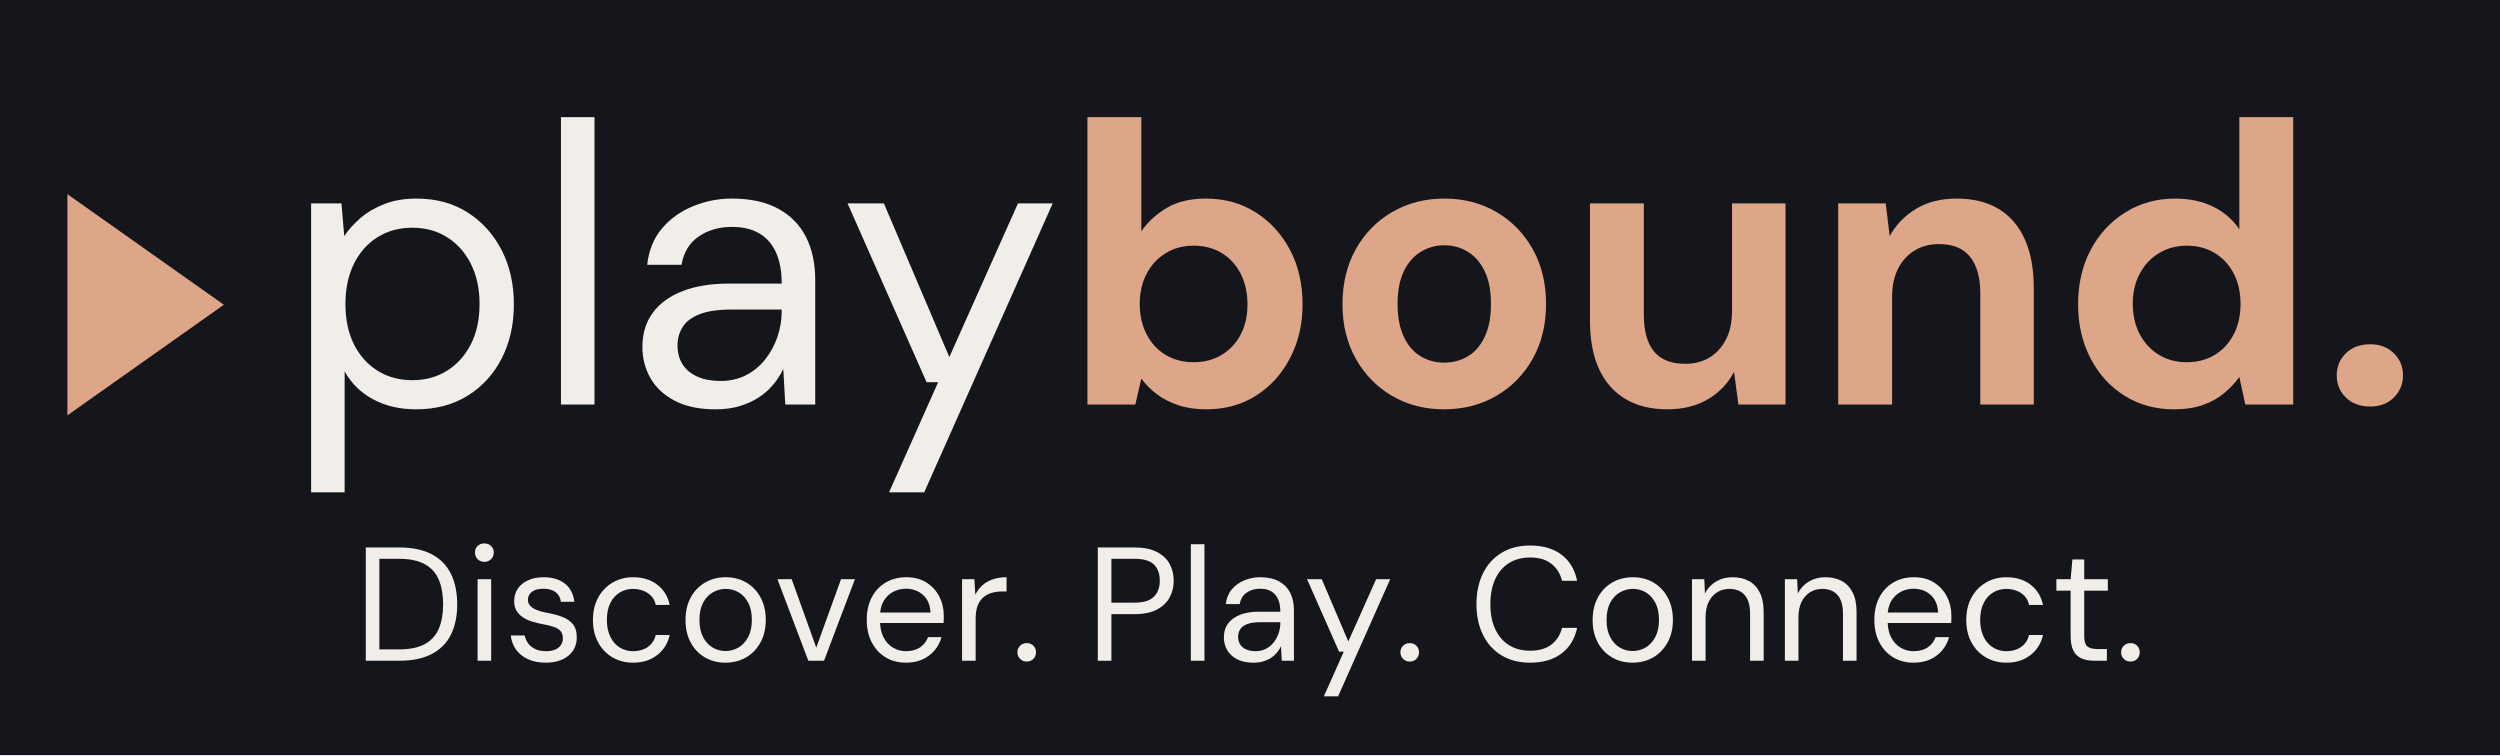
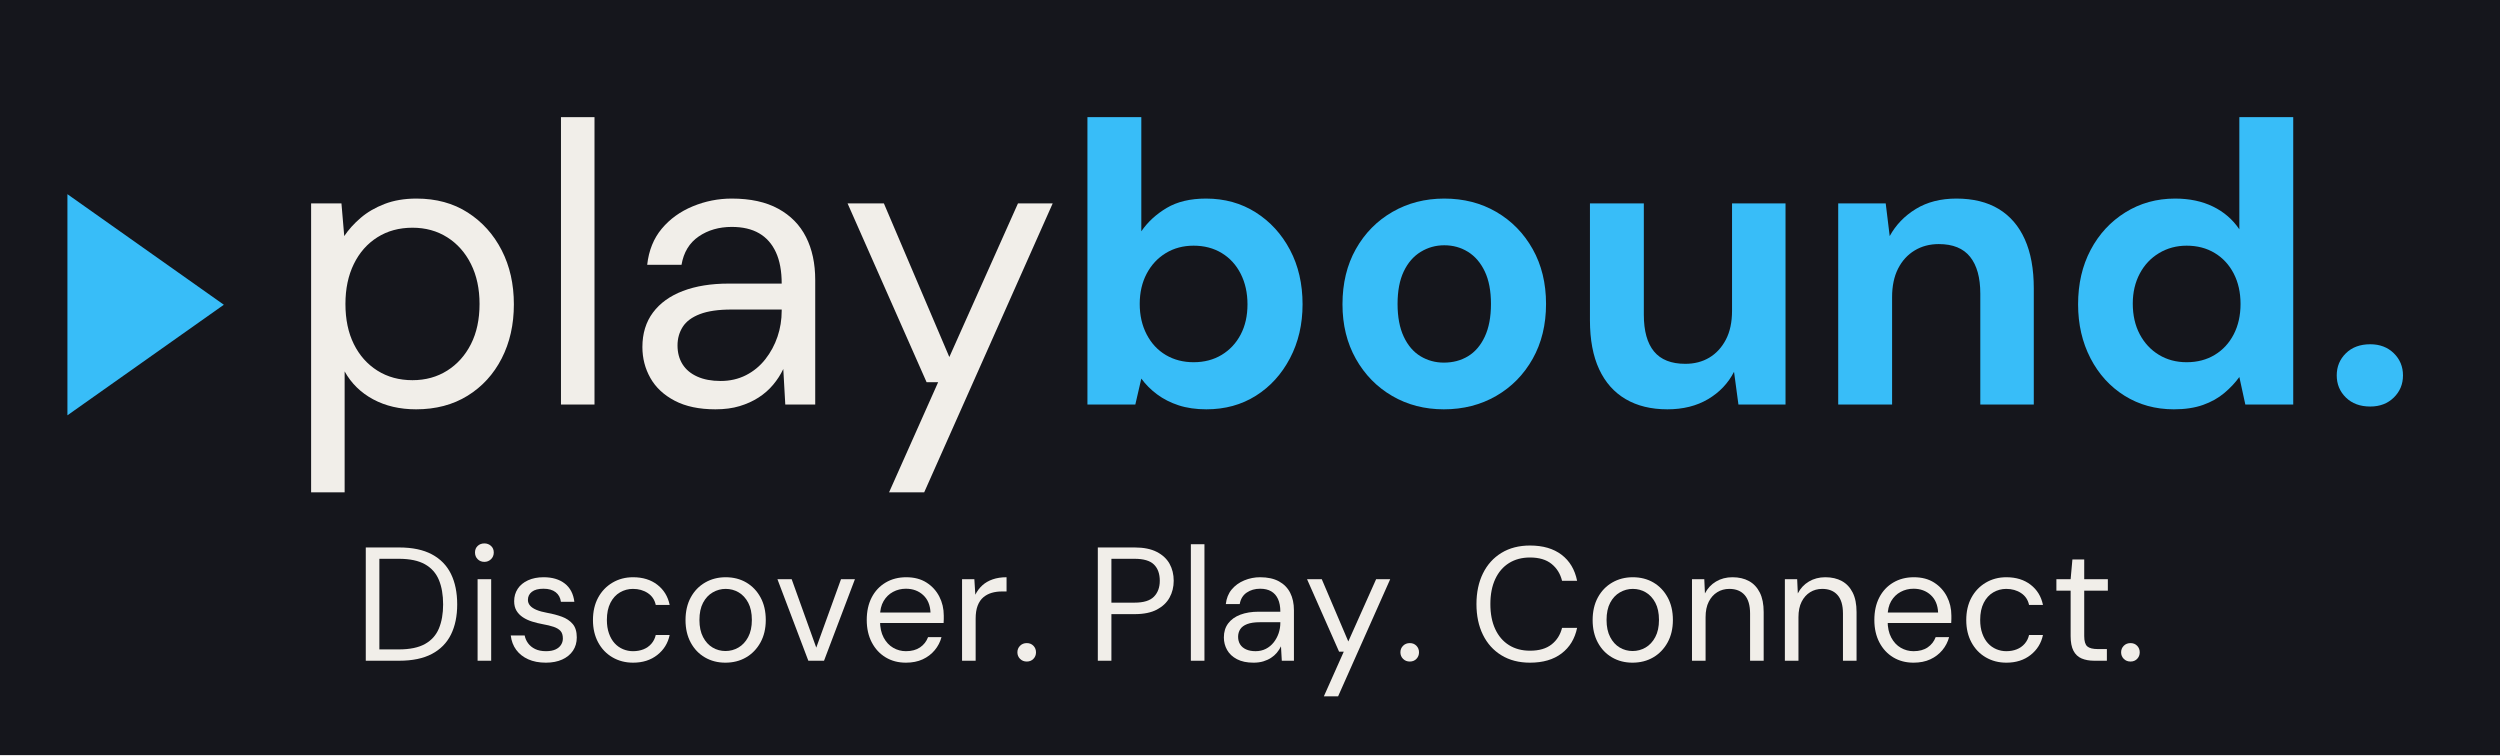
<svg xmlns="http://www.w3.org/2000/svg" width="927" height="280" viewBox="0 0 927 280">
  <rect width="927" height="280" fill="#15161c" />
-   <path d="M25 72 L83 113 L25 154 Z" fill="#dda688" />
+   <path d="M25 72 L83 113 L25 154 Z" fill="#38BDF8" />
  <path fill="#f1eee9" d="M115.36 182.56V75.408H126.608L127.644 87.544Q130.012 83.992 133.712 80.81Q137.412 77.628 142.592 75.63Q147.772 73.632 154.432 73.632Q165.384 73.632 173.45 78.812Q181.516 83.992 186.03 92.798Q190.544 101.604 190.544 112.852Q190.544 124.1 186.03 132.906Q181.516 141.712 173.376 146.744Q165.236 151.776 154.284 151.776Q145.256 151.776 138.374 148.076Q131.492 144.376 127.792 137.716V182.56ZM152.952 140.972Q160.204 140.972 165.828 137.42Q171.452 133.868 174.634 127.578Q177.816 121.288 177.816 112.704Q177.816 104.268 174.634 97.904Q171.452 91.54 165.828 87.988Q160.204 84.436 152.952 84.436Q145.552 84.436 139.928 87.988Q134.304 91.54 131.196 97.904Q128.088 104.268 128.088 112.704Q128.088 121.288 131.196 127.578Q134.304 133.868 139.928 137.42Q145.552 140.972 152.952 140.972Z" />
  <path fill="#f1eee9" d="M208.008 150.0V43.44H220.44V150.0Z" />
  <path fill="#f1eee9" d="M265.284 151.776Q256.256 151.776 250.188 148.594Q244.12 145.412 241.16 140.158Q238.2 134.904 238.2 128.688Q238.2 121.14 242.122 115.886Q246.044 110.632 253.222 107.894Q260.4 105.156 270.168 105.156H289.852Q289.852 98.2 287.706 93.538Q285.56 88.876 281.49 86.508Q277.42 84.14 271.352 84.14Q264.248 84.14 259.068 87.692Q253.888 91.244 252.704 98.2H239.976Q240.864 90.208 245.378 84.806Q249.892 79.404 256.848 76.518Q263.804 73.632 271.352 73.632Q281.712 73.632 288.594 77.406Q295.476 81.18 298.88 87.914Q302.284 94.648 302.284 103.824V150.0H291.184L290.444 136.828Q288.964 139.936 286.67 142.674Q284.376 145.412 281.268 147.41Q278.16 149.408 274.238 150.592Q270.316 151.776 265.284 151.776ZM267.208 141.268Q272.388 141.268 276.606 139.122Q280.824 136.976 283.784 133.202Q286.744 129.428 288.298 124.84Q289.852 120.252 289.852 115.22V114.776H271.204Q263.952 114.776 259.512 116.478Q255.072 118.18 253.148 121.214Q251.224 124.248 251.224 128.096Q251.224 132.092 253.074 135.052Q254.924 138.012 258.55 139.64Q262.176 141.268 267.208 141.268Z" />
  <path fill="#f1eee9" d="M329.664 182.56 347.868 141.712H343.576L314.272 75.408H327.74L352.012 132.388L377.468 75.408H390.344L342.688 182.56Z" />
-   <path fill="#dda688" d="M447.324 151.776Q441.552 151.776 437.038 150.296Q432.524 148.816 429.046 146.226Q425.568 143.636 423.2 140.38L420.98 150.0H403.22V43.44H423.2V85.768Q426.752 80.588 432.598 77.11Q438.444 73.632 447.176 73.632Q457.536 73.632 465.602 78.738Q473.668 83.844 478.33 92.65Q482.992 101.456 482.992 112.852Q482.992 123.952 478.33 132.832Q473.668 141.712 465.676 146.744Q457.684 151.776 447.324 151.776ZM442.588 134.312Q448.508 134.312 453.022 131.574Q457.536 128.836 460.052 124.026Q462.568 119.216 462.568 112.852Q462.568 106.488 460.052 101.53Q457.536 96.572 453.022 93.834Q448.508 91.096 442.588 91.096Q436.816 91.096 432.302 93.834Q427.788 96.572 425.198 101.456Q422.608 106.34 422.608 112.704Q422.608 119.068 425.198 124.026Q427.788 128.984 432.302 131.648Q436.816 134.312 442.588 134.312Z" />
-   <path fill="#dda688" d="M535.384 151.776Q524.728 151.776 516.218 146.818Q507.708 141.86 502.75 133.054Q497.792 124.248 497.792 112.852Q497.792 101.16 502.75 92.354Q507.708 83.548 516.292 78.59Q524.876 73.632 535.532 73.632Q546.336 73.632 554.846 78.59Q563.356 83.548 568.314 92.354Q573.272 101.16 573.272 112.704Q573.272 124.248 568.314 133.054Q563.356 141.86 554.772 146.818Q546.188 151.776 535.384 151.776ZM535.384 134.46Q540.416 134.46 544.338 132.092Q548.26 129.724 550.554 124.84Q552.848 119.956 552.848 112.704Q552.848 105.452 550.554 100.642Q548.26 95.832 544.338 93.39Q540.416 90.948 535.532 90.948Q530.796 90.948 526.8 93.39Q522.804 95.832 520.51 100.642Q518.216 105.452 518.216 112.704Q518.216 119.956 520.51 124.84Q522.804 129.724 526.726 132.092Q530.648 134.46 535.384 134.46Z" />
-   <path fill="#dda688" d="M618.264 151.776Q609.236 151.776 602.798 148.002Q596.36 144.228 592.956 136.902Q589.552 129.576 589.552 118.772V75.408H609.532V116.7Q609.532 125.728 613.306 130.316Q617.08 134.904 624.924 134.904Q629.956 134.904 633.804 132.61Q637.652 130.316 639.946 125.95Q642.24 121.584 642.24 115.22V75.408H662.072V150.0H644.608L642.98 137.864Q639.724 144.228 633.36 148.002Q626.996 151.776 618.264 151.776Z" />
-   <path fill="#dda688" d="M681.608 150.0V75.408H699.22L700.7 87.544Q704.104 81.328 710.394 77.48Q716.684 73.632 725.416 73.632Q734.74 73.632 741.104 77.48Q747.468 81.328 750.798 88.728Q754.128 96.128 754.128 106.932V150.0H734.296V108.856Q734.296 99.976 730.522 95.24Q726.748 90.504 718.904 90.504Q713.872 90.504 709.95 92.872Q706.028 95.24 703.808 99.606Q701.588 103.972 701.588 110.188V150.0Z" />
-   <path fill="#dda688" d="M806.076 151.776Q795.864 151.776 787.798 146.744Q779.732 141.712 775.144 132.832Q770.556 123.952 770.556 112.852Q770.556 101.456 775.218 92.65Q779.88 83.844 788.094 78.738Q796.308 73.632 806.52 73.632Q814.512 73.632 820.58 76.592Q826.648 79.552 830.348 85.028V43.44H850.328V150.0H832.568L830.348 139.788Q828.128 142.896 824.798 145.708Q821.468 148.52 816.88 150.148Q812.292 151.776 806.076 151.776ZM810.812 134.312Q816.732 134.312 821.246 131.574Q825.76 128.836 828.276 123.952Q830.792 119.068 830.792 112.704Q830.792 106.34 828.276 101.456Q825.76 96.572 821.246 93.834Q816.732 91.096 810.812 91.096Q805.188 91.096 800.6 93.834Q796.012 96.572 793.422 101.456Q790.832 106.34 790.832 112.556Q790.832 119.068 793.422 123.952Q796.012 128.836 800.526 131.574Q805.04 134.312 810.812 134.312Z" />
-   <path fill="#dda688" d="M878.892 150.74Q873.268 150.74 869.864 147.41Q866.46 144.08 866.46 139.196Q866.46 134.312 869.864 130.982Q873.268 127.652 878.892 127.652Q884.22 127.652 887.624 130.982Q891.028 134.312 891.028 139.196Q891.028 144.08 887.624 147.41Q884.22 150.74 878.892 150.74Z" />
+   <path fill="#38BDF8" d="M447.324 151.776Q441.552 151.776 437.038 150.296Q432.524 148.816 429.046 146.226Q425.568 143.636 423.2 140.38L420.98 150.0H403.22V43.44H423.2V85.768Q426.752 80.588 432.598 77.11Q438.444 73.632 447.176 73.632Q457.536 73.632 465.602 78.738Q473.668 83.844 478.33 92.65Q482.992 101.456 482.992 112.852Q482.992 123.952 478.33 132.832Q473.668 141.712 465.676 146.744Q457.684 151.776 447.324 151.776ZM442.588 134.312Q448.508 134.312 453.022 131.574Q457.536 128.836 460.052 124.026Q462.568 119.216 462.568 112.852Q462.568 106.488 460.052 101.53Q457.536 96.572 453.022 93.834Q448.508 91.096 442.588 91.096Q436.816 91.096 432.302 93.834Q427.788 96.572 425.198 101.456Q422.608 106.34 422.608 112.704Q422.608 119.068 425.198 124.026Q427.788 128.984 432.302 131.648Q436.816 134.312 442.588 134.312Z" />
+   <path fill="#38BDF8" d="M535.384 151.776Q524.728 151.776 516.218 146.818Q507.708 141.86 502.75 133.054Q497.792 124.248 497.792 112.852Q497.792 101.16 502.75 92.354Q507.708 83.548 516.292 78.59Q524.876 73.632 535.532 73.632Q546.336 73.632 554.846 78.59Q563.356 83.548 568.314 92.354Q573.272 101.16 573.272 112.704Q573.272 124.248 568.314 133.054Q563.356 141.86 554.772 146.818Q546.188 151.776 535.384 151.776ZM535.384 134.46Q540.416 134.46 544.338 132.092Q548.26 129.724 550.554 124.84Q552.848 119.956 552.848 112.704Q552.848 105.452 550.554 100.642Q548.26 95.832 544.338 93.39Q540.416 90.948 535.532 90.948Q530.796 90.948 526.8 93.39Q522.804 95.832 520.51 100.642Q518.216 105.452 518.216 112.704Q518.216 119.956 520.51 124.84Q522.804 129.724 526.726 132.092Q530.648 134.46 535.384 134.46Z" />
+   <path fill="#38BDF8" d="M618.264 151.776Q609.236 151.776 602.798 148.002Q596.36 144.228 592.956 136.902Q589.552 129.576 589.552 118.772V75.408H609.532V116.7Q609.532 125.728 613.306 130.316Q617.08 134.904 624.924 134.904Q629.956 134.904 633.804 132.61Q637.652 130.316 639.946 125.95Q642.24 121.584 642.24 115.22V75.408H662.072V150.0H644.608L642.98 137.864Q639.724 144.228 633.36 148.002Q626.996 151.776 618.264 151.776Z" />
+   <path fill="#38BDF8" d="M681.608 150.0V75.408H699.22L700.7 87.544Q704.104 81.328 710.394 77.48Q716.684 73.632 725.416 73.632Q734.74 73.632 741.104 77.48Q747.468 81.328 750.798 88.728Q754.128 96.128 754.128 106.932V150.0H734.296V108.856Q734.296 99.976 730.522 95.24Q726.748 90.504 718.904 90.504Q713.872 90.504 709.95 92.872Q706.028 95.24 703.808 99.606Q701.588 103.972 701.588 110.188V150.0Z" />
+   <path fill="#38BDF8" d="M806.076 151.776Q795.864 151.776 787.798 146.744Q779.732 141.712 775.144 132.832Q770.556 123.952 770.556 112.852Q770.556 101.456 775.218 92.65Q779.88 83.844 788.094 78.738Q796.308 73.632 806.52 73.632Q814.512 73.632 820.58 76.592Q826.648 79.552 830.348 85.028V43.44H850.328V150.0H832.568L830.348 139.788Q828.128 142.896 824.798 145.708Q821.468 148.52 816.88 150.148Q812.292 151.776 806.076 151.776ZM810.812 134.312Q816.732 134.312 821.246 131.574Q825.76 128.836 828.276 123.952Q830.792 119.068 830.792 112.704Q830.792 106.34 828.276 101.456Q825.76 96.572 821.246 93.834Q816.732 91.096 810.812 91.096Q805.188 91.096 800.6 93.834Q796.012 96.572 793.422 101.456Q790.832 106.34 790.832 112.556Q790.832 119.068 793.422 123.952Q796.012 128.836 800.526 131.574Q805.04 134.312 810.812 134.312Z" />
+   <path fill="#38BDF8" d="M878.892 150.74Q873.268 150.74 869.864 147.41Q866.46 144.08 866.46 139.196Q866.46 134.312 869.864 130.982Q873.268 127.652 878.892 127.652Q884.22 127.652 887.624 130.982Q891.028 134.312 891.028 139.196Q891.028 144.08 887.624 147.41Q884.22 150.74 878.892 150.74Z" />
  <path fill="#f1eee9" d="M135.63 245.0V203.0H147.99Q155.37 203.0 160.14 205.55Q164.91 208.1 167.22 212.81Q169.53 217.52 169.53 224.12Q169.53 230.6 167.22 235.28Q164.91 239.96 160.14 242.48Q155.37 245.0 147.99 245.0ZM140.67 240.8H147.87Q153.99 240.8 157.59 238.79Q161.19 236.78 162.75 233.03Q164.31 229.28 164.31 224.12Q164.31 218.84 162.75 215.06Q161.19 211.28 157.59 209.24Q153.99 207.2 147.87 207.2H140.67Z" />
  <path fill="#f1eee9" d="M177.09 245.0V214.76H182.13V245.0ZM179.61 208.34Q178.11 208.34 177.12 207.35Q176.13 206.36 176.13 204.86Q176.13 203.36 177.12 202.43Q178.11 201.5 179.61 201.5Q181.05 201.5 182.07 202.43Q183.09 203.36 183.09 204.86Q183.09 206.36 182.07 207.35Q181.05 208.34 179.61 208.34Z" />
  <path fill="#f1eee9" d="M202.41 245.72Q198.63 245.72 195.84 244.46Q193.05 243.2 191.4 240.95Q189.75 238.7 189.39 235.64H194.55Q194.85 237.2 195.81 238.52Q196.77 239.84 198.42 240.65Q200.07 241.46 202.47 241.46Q204.57 241.46 205.95 240.83Q207.33 240.2 208.02 239.12Q208.71 238.04 208.71 236.78Q208.71 234.92 207.84 233.96Q206.97 233.0 205.29 232.43Q203.61 231.86 201.21 231.44Q199.23 231.08 197.31 230.48Q195.39 229.88 193.89 228.89Q192.39 227.9 191.52 226.46Q190.65 225.02 190.65 222.92Q190.65 220.34 191.97 218.33Q193.29 216.32 195.78 215.18Q198.27 214.04 201.57 214.04Q206.43 214.04 209.43 216.38Q212.43 218.72 212.97 223.16H207.99Q207.69 220.88 206.04 219.59Q204.39 218.3 201.51 218.3Q198.69 218.3 197.22 219.44Q195.75 220.58 195.75 222.44Q195.75 223.64 196.56 224.57Q197.37 225.5 198.96 226.16Q200.55 226.82 202.89 227.24Q205.89 227.78 208.35 228.68Q210.81 229.58 212.34 231.35Q213.87 233.12 213.87 236.36Q213.87 239.18 212.46 241.28Q211.05 243.38 208.47 244.55Q205.89 245.72 202.41 245.72Z" />
  <path fill="#f1eee9" d="M234.75 245.72Q230.49 245.72 227.1 243.74Q223.71 241.76 221.79 238.19Q219.87 234.62 219.87 229.94Q219.87 225.14 221.79 221.6Q223.71 218.06 227.1 216.05Q230.49 214.04 234.75 214.04Q240.15 214.04 243.75 216.83Q247.35 219.62 248.31 224.3H243.15Q242.55 221.48 240.21 219.92Q237.87 218.36 234.69 218.36Q232.11 218.36 229.89 219.65Q227.67 220.94 226.35 223.52Q225.03 226.1 225.03 229.88Q225.03 232.7 225.81 234.89Q226.59 237.08 227.91 238.52Q229.23 239.96 231.0 240.71Q232.77 241.46 234.69 241.46Q236.85 241.46 238.59 240.77Q240.33 240.08 241.53 238.7Q242.73 237.32 243.15 235.46H248.31Q247.35 240.02 243.72 242.87Q240.09 245.72 234.75 245.72Z" />
  <path fill="#f1eee9" d="M268.95 245.72Q264.75 245.72 261.39 243.77Q258.03 241.82 256.11 238.25Q254.19 234.68 254.19 229.94Q254.19 225.08 256.14 221.51Q258.09 217.94 261.48 215.99Q264.87 214.04 269.07 214.04Q273.39 214.04 276.72 215.99Q280.05 217.94 282.0 221.51Q283.95 225.08 283.95 229.88Q283.95 234.68 281.97 238.25Q279.99 241.82 276.63 243.77Q273.27 245.72 268.95 245.72ZM269.01 241.4Q271.59 241.4 273.81 240.11Q276.03 238.82 277.41 236.24Q278.79 233.66 278.79 229.88Q278.79 226.04 277.44 223.49Q276.09 220.94 273.9 219.65Q271.71 218.36 269.07 218.36Q266.55 218.36 264.3 219.65Q262.05 220.94 260.7 223.49Q259.35 226.04 259.35 229.88Q259.35 233.66 260.7 236.24Q262.05 238.82 264.24 240.11Q266.43 241.4 269.01 241.4Z" />
  <path fill="#f1eee9" d="M299.73 245.0 288.27 214.76H293.55L302.67 240.14L311.85 214.76H317.01L305.55 245.0Z" />
  <path fill="#f1eee9" d="M335.91 245.72Q331.65 245.72 328.38 243.74Q325.11 241.76 323.25 238.19Q321.39 234.62 321.39 229.88Q321.39 225.08 323.22 221.54Q325.05 218.0 328.38 216.02Q331.71 214.04 336.03 214.04Q340.47 214.04 343.56 216.02Q346.65 218.0 348.3 221.21Q349.95 224.42 349.95 228.26Q349.95 228.86 349.95 229.52Q349.95 230.18 349.89 231.02H325.17V227.12H345.03Q344.85 222.98 342.3 220.64Q339.75 218.3 335.91 218.3Q333.33 218.3 331.14 219.47Q328.95 220.64 327.63 222.89Q326.31 225.14 326.31 228.5V230.18Q326.31 233.9 327.66 236.42Q329.01 238.94 331.2 240.2Q333.39 241.46 335.91 241.46Q339.09 241.46 341.16 240.05Q343.23 238.64 344.13 236.24H349.11Q348.39 238.94 346.59 241.1Q344.79 243.26 342.12 244.49Q339.45 245.72 335.91 245.72Z" />
  <path fill="#f1eee9" d="M356.73 245.0V214.76H361.29L361.65 220.52Q362.67 218.48 364.26 217.04Q365.85 215.6 368.1 214.82Q370.35 214.04 373.23 214.04V219.32H371.37Q369.45 219.32 367.71 219.83Q365.97 220.34 364.62 221.48Q363.27 222.62 362.52 224.57Q361.77 226.52 361.77 229.4V245.0Z" />
  <path fill="#f1eee9" d="M380.73 245.3Q379.23 245.3 378.24 244.31Q377.25 243.32 377.25 241.88Q377.25 240.44 378.24 239.45Q379.23 238.46 380.73 238.46Q382.23 238.46 383.19 239.45Q384.15 240.44 384.15 241.88Q384.15 243.32 383.19 244.31Q382.23 245.3 380.73 245.3Z" />
  <path fill="#f1eee9" d="" />
  <path fill="#f1eee9" d="M407.07 245.0V203.0H420.75Q425.73 203.0 428.94 204.65Q432.15 206.3 433.68 209.06Q435.21 211.82 435.21 215.36Q435.21 218.78 433.68 221.57Q432.15 224.36 428.97 226.04Q425.79 227.72 420.75 227.72H412.11V245.0ZM412.11 223.46H420.69Q425.73 223.46 427.89 221.24Q430.05 219.02 430.05 215.36Q430.05 211.46 427.89 209.33Q425.73 207.2 420.69 207.2H412.11Z" />
  <path fill="#f1eee9" d="M441.57 245.0V201.8H446.61V245.0Z" />
  <path fill="#f1eee9" d="M464.79 245.72Q461.13 245.72 458.67 244.43Q456.21 243.14 455.01 241.01Q453.81 238.88 453.81 236.36Q453.81 233.3 455.4 231.17Q456.99 229.04 459.9 227.93Q462.81 226.82 466.77 226.82H474.75Q474.75 224.0 473.88 222.11Q473.01 220.22 471.36 219.26Q469.71 218.3 467.25 218.3Q464.37 218.3 462.27 219.74Q460.17 221.18 459.69 224.0H454.53Q454.89 220.76 456.72 218.57Q458.55 216.38 461.37 215.21Q464.19 214.04 467.25 214.04Q471.45 214.04 474.24 215.57Q477.03 217.1 478.41 219.83Q479.79 222.56 479.79 226.28V245.0H475.29L474.99 239.66Q474.39 240.92 473.46 242.03Q472.53 243.14 471.27 243.95Q470.01 244.76 468.42 245.24Q466.83 245.72 464.79 245.72ZM465.57 241.46Q467.67 241.46 469.38 240.59Q471.09 239.72 472.29 238.19Q473.49 236.66 474.12 234.8Q474.75 232.94 474.75 230.9V230.72H467.19Q464.25 230.72 462.45 231.41Q460.65 232.1 459.87 233.33Q459.09 234.56 459.09 236.12Q459.09 237.74 459.84 238.94Q460.59 240.14 462.06 240.8Q463.53 241.46 465.57 241.46Z" />
  <path fill="#f1eee9" d="M490.89 258.2 498.27 241.64H496.53L484.65 214.76H490.11L499.95 237.86L510.27 214.76H515.49L496.17 258.2Z" />
  <path fill="#f1eee9" d="M522.75 245.3Q521.25 245.3 520.26 244.31Q519.27 243.32 519.27 241.88Q519.27 240.44 520.26 239.45Q521.25 238.46 522.75 238.46Q524.25 238.46 525.21 239.45Q526.17 240.44 526.17 241.88Q526.17 243.32 525.21 244.31Q524.25 245.3 522.75 245.3Z" />
  <path fill="#f1eee9" d="" />
  <path fill="#f1eee9" d="M567.33 245.72Q561.21 245.72 556.74 242.99Q552.27 240.26 549.87 235.37Q547.47 230.48 547.47 224.0Q547.47 217.52 549.87 212.63Q552.27 207.74 556.74 205.01Q561.21 202.28 567.33 202.28Q574.53 202.28 579.03 205.7Q583.53 209.12 584.79 215.36H579.21Q578.25 211.46 575.31 209.09Q572.37 206.72 567.33 206.72Q562.83 206.72 559.53 208.79Q556.23 210.86 554.43 214.73Q552.63 218.6 552.63 224.0Q552.63 229.4 554.43 233.27Q556.23 237.14 559.53 239.21Q562.83 241.28 567.33 241.28Q572.37 241.28 575.31 238.97Q578.25 236.66 579.21 232.82H584.79Q583.53 238.88 579.03 242.3Q574.53 245.72 567.33 245.72Z" />
  <path fill="#f1eee9" d="M605.31 245.72Q601.11 245.72 597.75 243.77Q594.39 241.82 592.47 238.25Q590.55 234.68 590.55 229.94Q590.55 225.08 592.5 221.51Q594.45 217.94 597.84 215.99Q601.23 214.04 605.43 214.04Q609.75 214.04 613.08 215.99Q616.41 217.94 618.36 221.51Q620.31 225.08 620.31 229.88Q620.31 234.68 618.33 238.25Q616.35 241.82 612.99 243.77Q609.63 245.72 605.31 245.72ZM605.37 241.4Q607.95 241.4 610.17 240.11Q612.39 238.82 613.77 236.24Q615.15 233.66 615.15 229.88Q615.15 226.04 613.8 223.49Q612.45 220.94 610.26 219.65Q608.07 218.36 605.43 218.36Q602.91 218.36 600.66 219.65Q598.41 220.94 597.06 223.49Q595.71 226.04 595.71 229.88Q595.71 233.66 597.06 236.24Q598.41 238.82 600.6 240.11Q602.79 241.4 605.37 241.4Z" />
  <path fill="#f1eee9" d="M627.39 245.0V214.76H631.95L632.19 220.04Q633.63 217.22 636.3 215.63Q638.97 214.04 642.39 214.04Q645.93 214.04 648.51 215.45Q651.09 216.86 652.53 219.71Q653.97 222.56 653.97 226.94V245.0H648.93V227.48Q648.93 222.92 646.92 220.64Q644.91 218.36 641.25 218.36Q638.73 218.36 636.75 219.59Q634.77 220.82 633.6 223.13Q632.43 225.44 632.43 228.86V245.0Z" />
  <path fill="#f1eee9" d="M661.83 245.0V214.76H666.39L666.63 220.04Q668.07 217.22 670.74 215.63Q673.41 214.04 676.83 214.04Q680.37 214.04 682.95 215.45Q685.53 216.86 686.97 219.71Q688.41 222.56 688.41 226.94V245.0H683.37V227.48Q683.37 222.92 681.36 220.64Q679.35 218.36 675.69 218.36Q673.17 218.36 671.19 219.59Q669.21 220.82 668.04 223.13Q666.87 225.44 666.87 228.86V245.0Z" />
  <path fill="#f1eee9" d="M709.53 245.72Q705.27 245.72 702.0 243.74Q698.73 241.76 696.87 238.19Q695.01 234.62 695.01 229.88Q695.01 225.08 696.84 221.54Q698.67 218.0 702.0 216.02Q705.33 214.04 709.65 214.04Q714.09 214.04 717.18 216.02Q720.27 218.0 721.92 221.21Q723.57 224.42 723.57 228.26Q723.57 228.86 723.57 229.52Q723.57 230.18 723.51 231.02H698.79V227.12H718.65Q718.47 222.98 715.92 220.64Q713.37 218.3 709.53 218.3Q706.95 218.3 704.76 219.47Q702.57 220.64 701.25 222.89Q699.93 225.14 699.93 228.5V230.18Q699.93 233.9 701.28 236.42Q702.63 238.94 704.82 240.2Q707.01 241.46 709.53 241.46Q712.71 241.46 714.78 240.05Q716.85 238.64 717.75 236.24H722.73Q722.01 238.94 720.21 241.1Q718.41 243.26 715.74 244.49Q713.07 245.72 709.53 245.72Z" />
  <path fill="#f1eee9" d="M743.97 245.72Q739.71 245.72 736.32 243.74Q732.93 241.76 731.01 238.19Q729.09 234.62 729.09 229.94Q729.09 225.14 731.01 221.6Q732.93 218.06 736.32 216.05Q739.71 214.04 743.97 214.04Q749.37 214.04 752.97 216.83Q756.57 219.62 757.53 224.3H752.37Q751.77 221.48 749.43 219.92Q747.09 218.36 743.91 218.36Q741.33 218.36 739.11 219.65Q736.89 220.94 735.57 223.52Q734.25 226.1 734.25 229.88Q734.25 232.7 735.03 234.89Q735.81 237.08 737.13 238.52Q738.45 239.96 740.22 240.71Q741.99 241.46 743.91 241.46Q746.07 241.46 747.81 240.77Q749.55 240.08 750.75 238.7Q751.95 237.32 752.37 235.46H757.53Q756.57 240.02 752.94 242.87Q749.31 245.72 743.97 245.72Z" />
  <path fill="#f1eee9" d="M776.55 245.0Q773.85 245.0 771.87 244.16Q769.89 243.32 768.84 241.31Q767.79 239.3 767.79 235.88V219.02H762.51V214.76H767.79L768.45 207.44H772.83V214.76H781.59V219.02H772.83V235.88Q772.83 238.7 773.97 239.69Q775.11 240.68 777.99 240.68H781.23V245.0Z" />
  <path fill="#f1eee9" d="M789.99 245.3Q788.49 245.3 787.5 244.31Q786.51 243.32 786.51 241.88Q786.51 240.44 787.5 239.45Q788.49 238.46 789.99 238.46Q791.49 238.46 792.45 239.45Q793.41 240.44 793.41 241.88Q793.41 243.32 792.45 244.31Q791.49 245.3 789.99 245.3Z" />
</svg>
